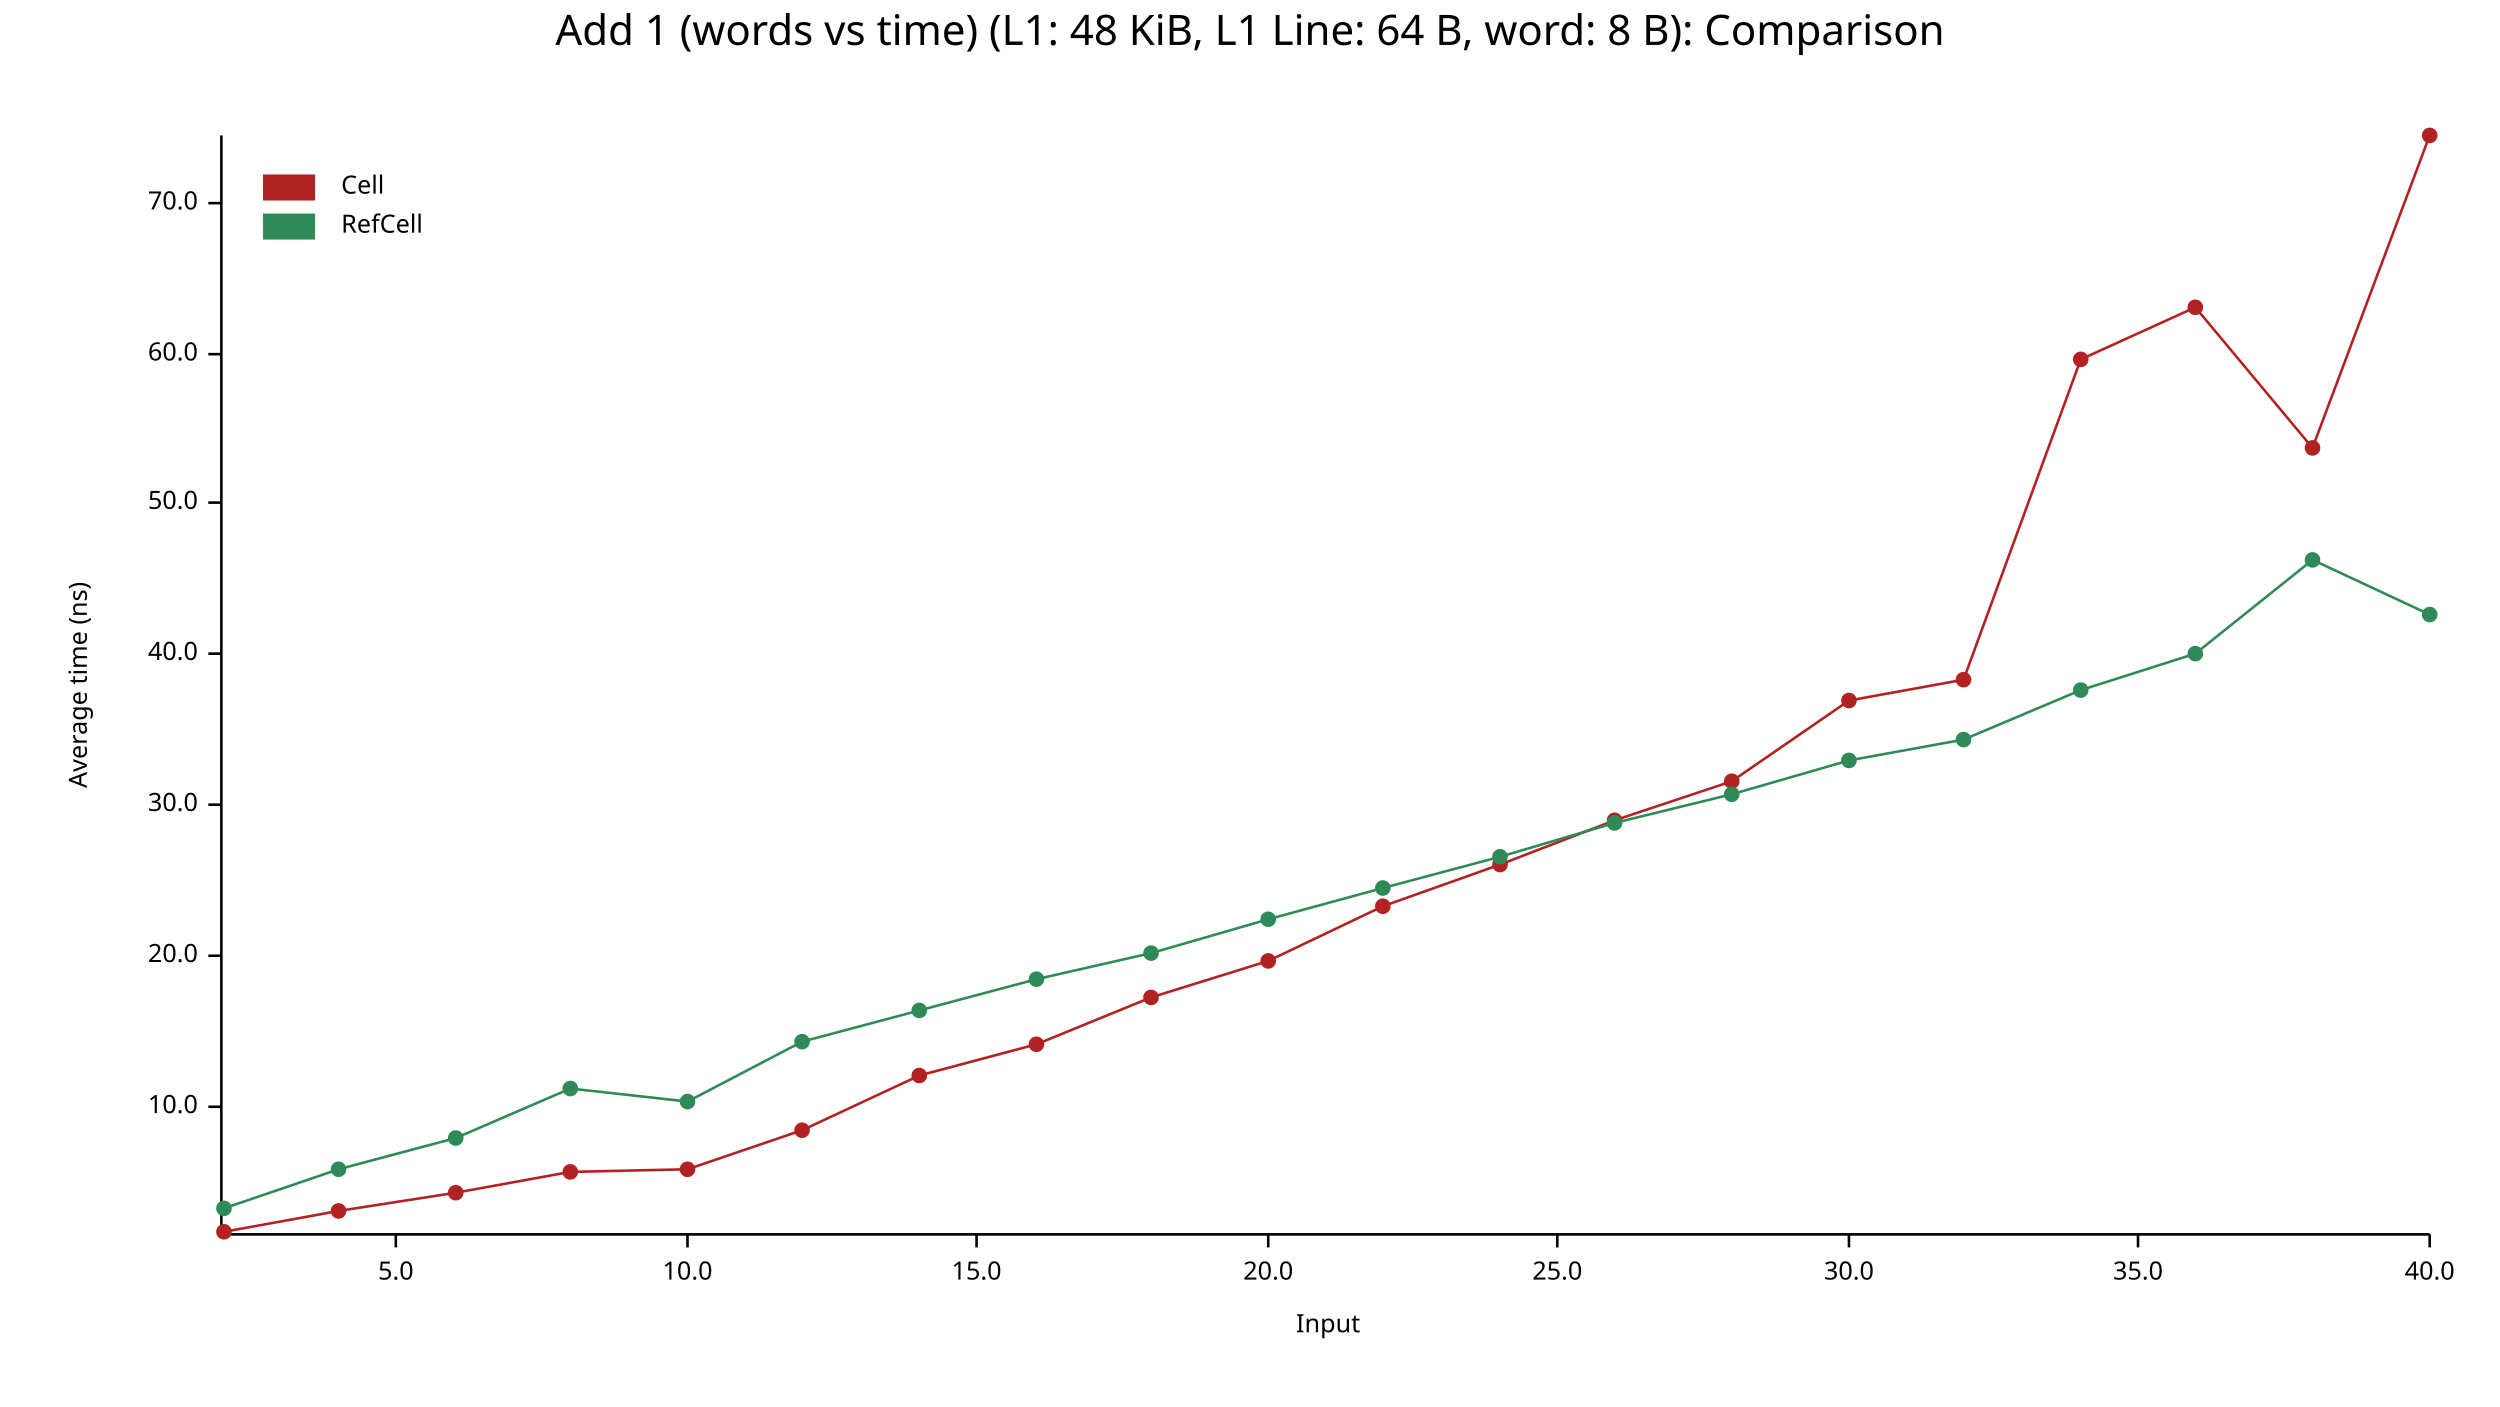
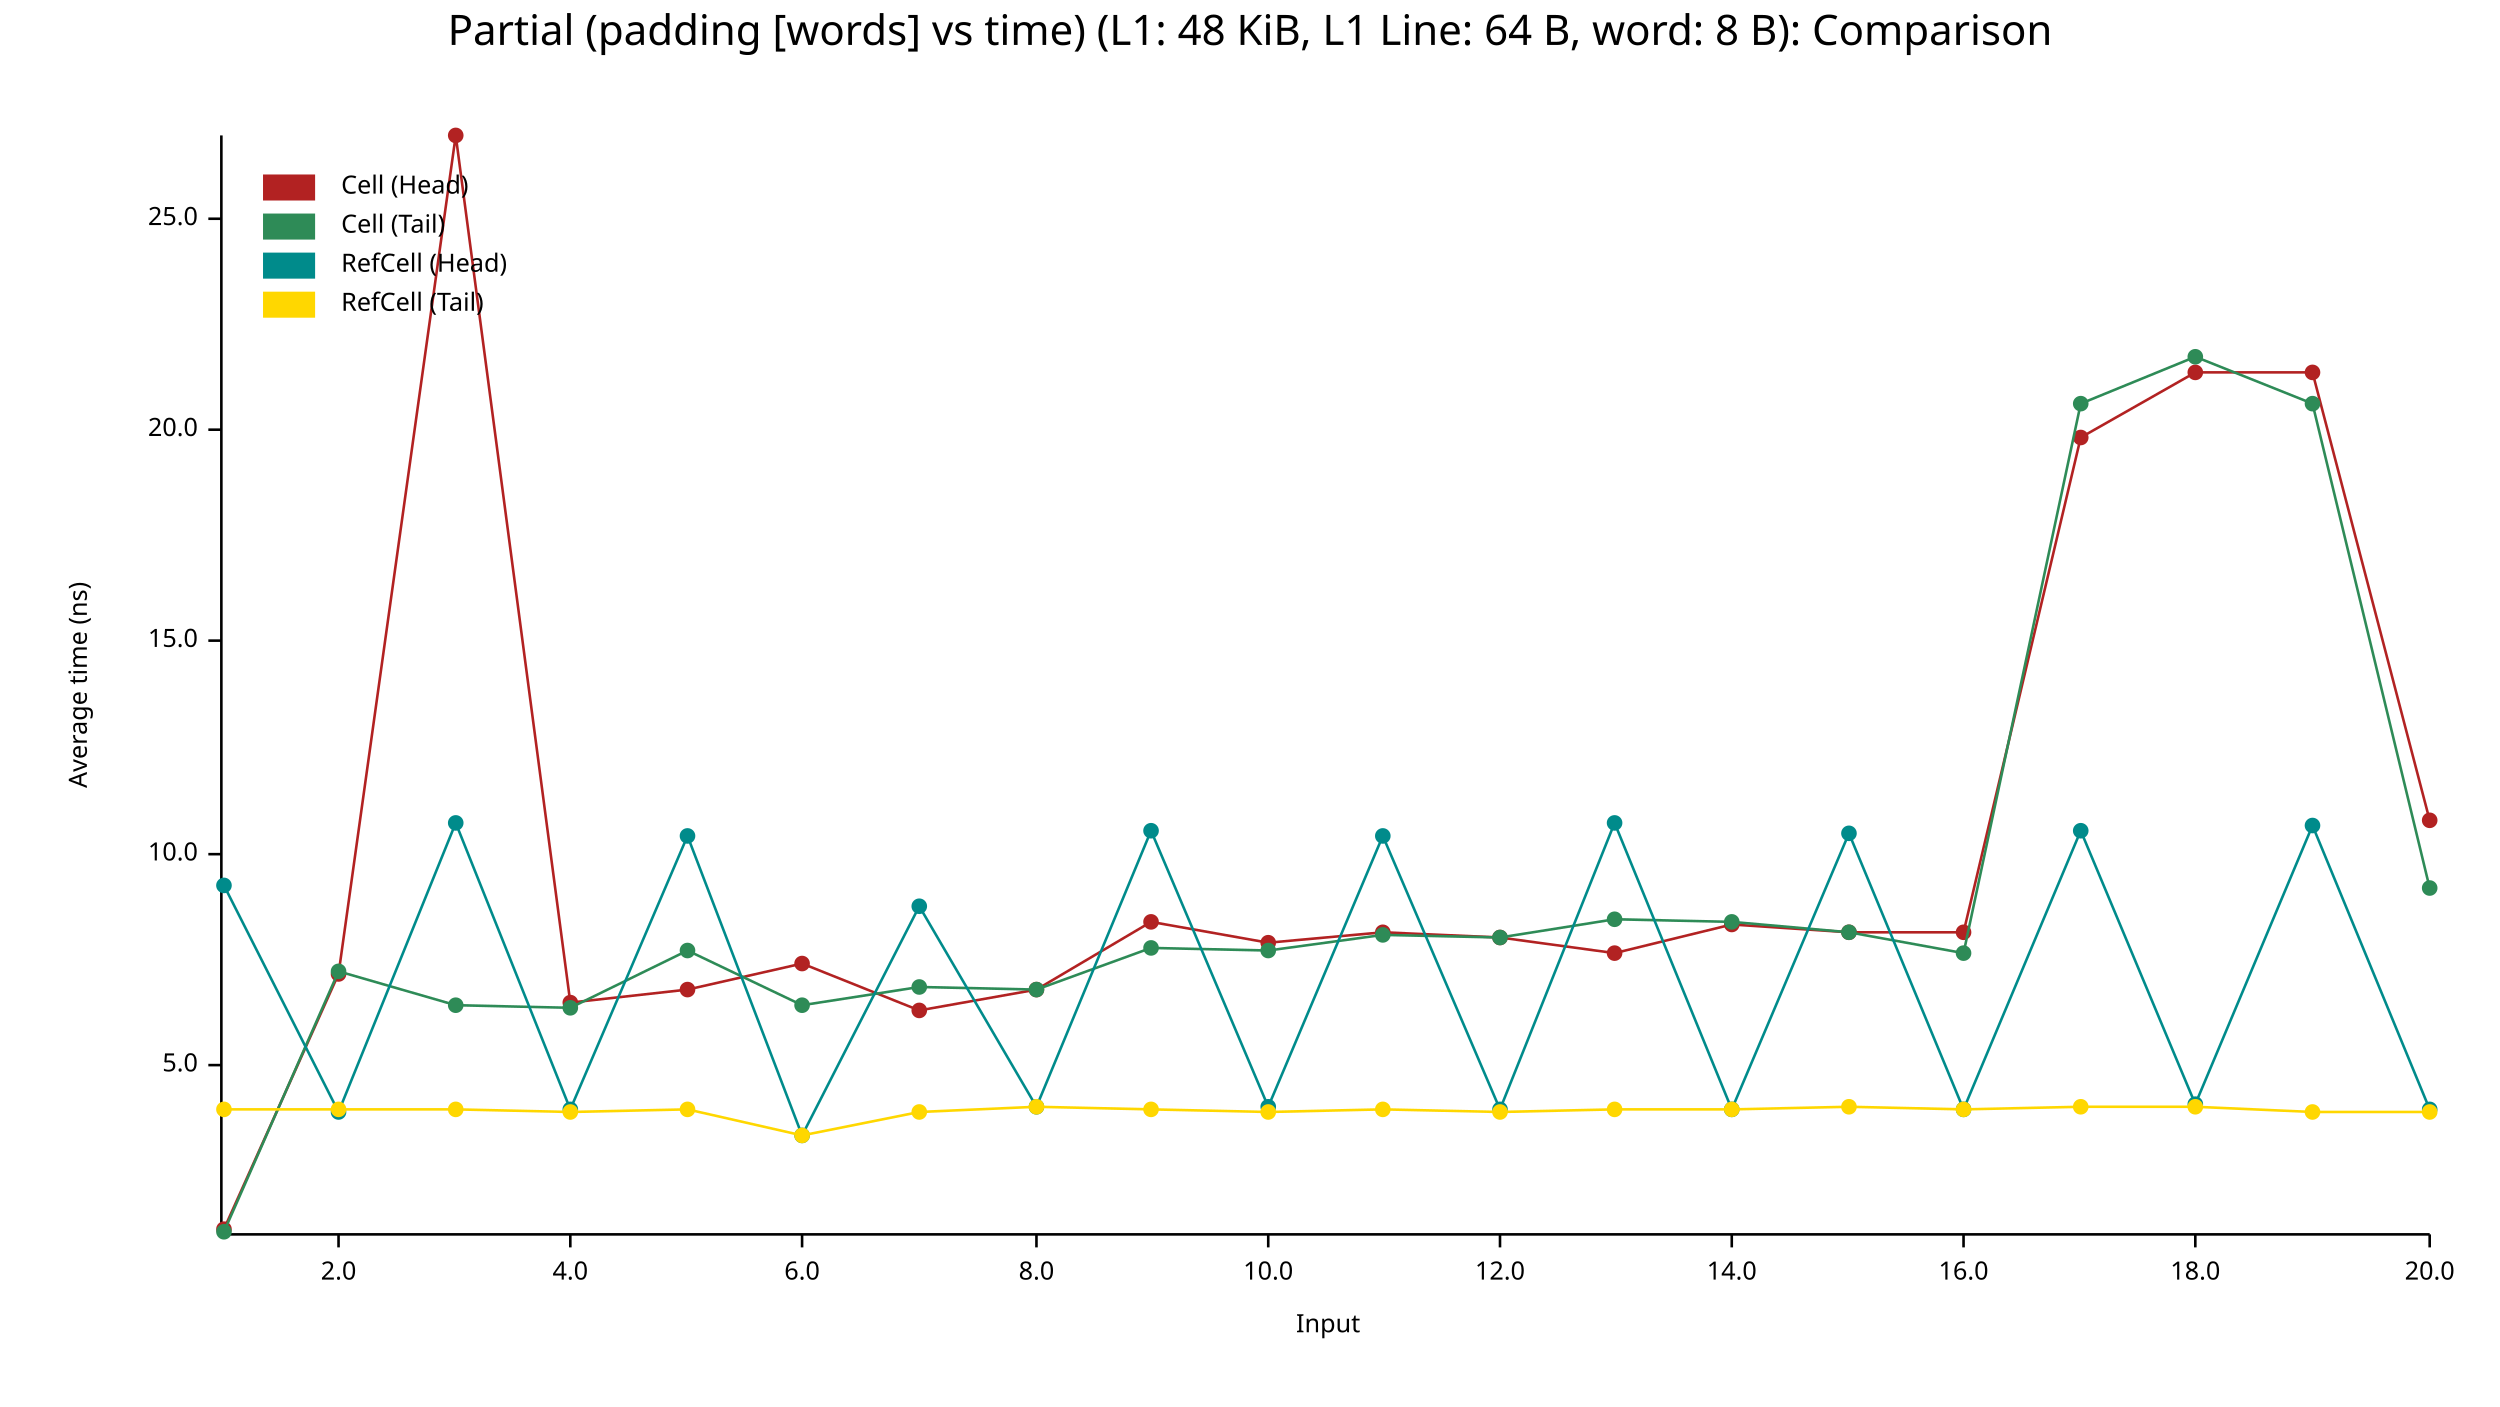
<svg xmlns="http://www.w3.org/2000/svg" width="960" height="540" viewBox="0 0 960 540">
  <text x="480" y="5" dy="0.76em" text-anchor="middle" font-family="sans-serif" font-size="16.129" opacity="1" fill="#000000">
- Add 1 (words vs time) (L1: 48 KiB, L1 Line: 64 B, word: 8 B): Comparison
+ Partial (padding [words] vs time) (L1: 48 KiB, L1 Line: 64 B, word: 8 B): Comparison
</text>
  <text x="26" y="263" dy="0.76em" text-anchor="middle" font-family="sans-serif" font-size="9.677" opacity="1" fill="#000000" transform="rotate(270, 26, 263)">
Average time (ns)
</text>
  <text x="510" y="514" dy="-0.5ex" text-anchor="middle" font-family="sans-serif" font-size="9.677" opacity="1" fill="#000000">
Input
</text>
  <polyline fill="none" opacity="1" stroke="#000000" stroke-width="1" points="85,52 85,473 " />
-   <text x="76" y="425" dy="0.5ex" text-anchor="end" font-family="sans-serif" font-size="9.677" opacity="1" fill="#000000">
+   <text x="76" y="409" dy="0.5ex" text-anchor="end" font-family="sans-serif" font-size="9.677" opacity="1" fill="#000000">
+ 5.0
+ </text>
+   <polyline fill="none" opacity="1" stroke="#000000" stroke-width="1" points="80,409 85,409 " />
+   <text x="76" y="328" dy="0.5ex" text-anchor="end" font-family="sans-serif" font-size="9.677" opacity="1" fill="#000000">
10.0
</text>
-   <polyline fill="none" opacity="1" stroke="#000000" stroke-width="1" points="80,425 85,425 " />
-   <text x="76" y="367" dy="0.5ex" text-anchor="end" font-family="sans-serif" font-size="9.677" opacity="1" fill="#000000">
+   <polyline fill="none" opacity="1" stroke="#000000" stroke-width="1" points="80,328 85,328 " />
+   <text x="76" y="246" dy="0.5ex" text-anchor="end" font-family="sans-serif" font-size="9.677" opacity="1" fill="#000000">
+ 15.0
+ </text>
+   <polyline fill="none" opacity="1" stroke="#000000" stroke-width="1" points="80,246 85,246 " />
+   <text x="76" y="165" dy="0.5ex" text-anchor="end" font-family="sans-serif" font-size="9.677" opacity="1" fill="#000000">
20.0
</text>
-   <polyline fill="none" opacity="1" stroke="#000000" stroke-width="1" points="80,367 85,367 " />
-   <text x="76" y="309" dy="0.5ex" text-anchor="end" font-family="sans-serif" font-size="9.677" opacity="1" fill="#000000">
- 30.0
+   <polyline fill="none" opacity="1" stroke="#000000" stroke-width="1" points="80,165 85,165 " />
+   <text x="76" y="84" dy="0.5ex" text-anchor="end" font-family="sans-serif" font-size="9.677" opacity="1" fill="#000000">
+ 25.0
</text>
-   <polyline fill="none" opacity="1" stroke="#000000" stroke-width="1" points="80,309 85,309 " />
-   <text x="76" y="251" dy="0.5ex" text-anchor="end" font-family="sans-serif" font-size="9.677" opacity="1" fill="#000000">
- 40.0
+   <polyline fill="none" opacity="1" stroke="#000000" stroke-width="1" points="80,84 85,84 " />
+   <polyline fill="none" opacity="1" stroke="#000000" stroke-width="1" points="86,474 933,474 " />
+   <text x="130" y="484" dy="0.76em" text-anchor="middle" font-family="sans-serif" font-size="9.677" opacity="1" fill="#000000">
+ 2.0
</text>
-   <polyline fill="none" opacity="1" stroke="#000000" stroke-width="1" points="80,251 85,251 " />
-   <text x="76" y="193" dy="0.5ex" text-anchor="end" font-family="sans-serif" font-size="9.677" opacity="1" fill="#000000">
- 50.0
+   <polyline fill="none" opacity="1" stroke="#000000" stroke-width="1" points="130,474 130,479 " />
+   <text x="219" y="484" dy="0.76em" text-anchor="middle" font-family="sans-serif" font-size="9.677" opacity="1" fill="#000000">
+ 4.0
</text>
-   <polyline fill="none" opacity="1" stroke="#000000" stroke-width="1" points="80,193 85,193 " />
-   <text x="76" y="136" dy="0.5ex" text-anchor="end" font-family="sans-serif" font-size="9.677" opacity="1" fill="#000000">
- 60.0
+   <polyline fill="none" opacity="1" stroke="#000000" stroke-width="1" points="219,474 219,479 " />
+   <text x="308" y="484" dy="0.76em" text-anchor="middle" font-family="sans-serif" font-size="9.677" opacity="1" fill="#000000">
+ 6.0
</text>
-   <polyline fill="none" opacity="1" stroke="#000000" stroke-width="1" points="80,136 85,136 " />
-   <text x="76" y="78" dy="0.5ex" text-anchor="end" font-family="sans-serif" font-size="9.677" opacity="1" fill="#000000">
- 70.0
+   <polyline fill="none" opacity="1" stroke="#000000" stroke-width="1" points="308,474 308,479 " />
+   <text x="398" y="484" dy="0.76em" text-anchor="middle" font-family="sans-serif" font-size="9.677" opacity="1" fill="#000000">
+ 8.0
</text>
-   <polyline fill="none" opacity="1" stroke="#000000" stroke-width="1" points="80,78 85,78 " />
-   <polyline fill="none" opacity="1" stroke="#000000" stroke-width="1" points="86,474 933,474 " />
-   <text x="152" y="484" dy="0.76em" text-anchor="middle" font-family="sans-serif" font-size="9.677" opacity="1" fill="#000000">
- 5.0
- </text>
-   <polyline fill="none" opacity="1" stroke="#000000" stroke-width="1" points="152,474 152,479 " />
-   <text x="264" y="484" dy="0.76em" text-anchor="middle" font-family="sans-serif" font-size="9.677" opacity="1" fill="#000000">
+   <polyline fill="none" opacity="1" stroke="#000000" stroke-width="1" points="398,474 398,479 " />
+   <text x="487" y="484" dy="0.76em" text-anchor="middle" font-family="sans-serif" font-size="9.677" opacity="1" fill="#000000">
10.0
</text>
-   <polyline fill="none" opacity="1" stroke="#000000" stroke-width="1" points="264,474 264,479 " />
-   <text x="375" y="484" dy="0.76em" text-anchor="middle" font-family="sans-serif" font-size="9.677" opacity="1" fill="#000000">
- 15.0
+   <polyline fill="none" opacity="1" stroke="#000000" stroke-width="1" points="487,474 487,479 " />
+   <text x="576" y="484" dy="0.76em" text-anchor="middle" font-family="sans-serif" font-size="9.677" opacity="1" fill="#000000">
+ 12.0
</text>
-   <polyline fill="none" opacity="1" stroke="#000000" stroke-width="1" points="375,474 375,479 " />
-   <text x="487" y="484" dy="0.76em" text-anchor="middle" font-family="sans-serif" font-size="9.677" opacity="1" fill="#000000">
+   <polyline fill="none" opacity="1" stroke="#000000" stroke-width="1" points="576,474 576,479 " />
+   <text x="665" y="484" dy="0.76em" text-anchor="middle" font-family="sans-serif" font-size="9.677" opacity="1" fill="#000000">
+ 14.0
+ </text>
+   <polyline fill="none" opacity="1" stroke="#000000" stroke-width="1" points="665,474 665,479 " />
+   <text x="754" y="484" dy="0.76em" text-anchor="middle" font-family="sans-serif" font-size="9.677" opacity="1" fill="#000000">
+ 16.0
+ </text>
+   <polyline fill="none" opacity="1" stroke="#000000" stroke-width="1" points="754,474 754,479 " />
+   <text x="843" y="484" dy="0.76em" text-anchor="middle" font-family="sans-serif" font-size="9.677" opacity="1" fill="#000000">
+ 18.0
+ </text>
+   <polyline fill="none" opacity="1" stroke="#000000" stroke-width="1" points="843,474 843,479 " />
+   <text x="933" y="484" dy="0.76em" text-anchor="middle" font-family="sans-serif" font-size="9.677" opacity="1" fill="#000000">
20.0
</text>
-   <polyline fill="none" opacity="1" stroke="#000000" stroke-width="1" points="487,474 487,479 " />
-   <text x="598" y="484" dy="0.76em" text-anchor="middle" font-family="sans-serif" font-size="9.677" opacity="1" fill="#000000">
- 25.0
- </text>
-   <polyline fill="none" opacity="1" stroke="#000000" stroke-width="1" points="598,474 598,479 " />
-   <text x="710" y="484" dy="0.76em" text-anchor="middle" font-family="sans-serif" font-size="9.677" opacity="1" fill="#000000">
- 30.0
- </text>
-   <polyline fill="none" opacity="1" stroke="#000000" stroke-width="1" points="710,474 710,479 " />
-   <text x="821" y="484" dy="0.76em" text-anchor="middle" font-family="sans-serif" font-size="9.677" opacity="1" fill="#000000">
- 35.0
- </text>
-   <polyline fill="none" opacity="1" stroke="#000000" stroke-width="1" points="821,474 821,479 " />
-   <text x="933" y="484" dy="0.76em" text-anchor="middle" font-family="sans-serif" font-size="9.677" opacity="1" fill="#000000">
- 40.0
- </text>
  <polyline fill="none" opacity="1" stroke="#000000" stroke-width="1" points="933,474 933,479 " />
-   <circle cx="86" cy="473" r="3" opacity="1" fill="#B22222" stroke="none" stroke-width="1" />
-   <circle cx="130" cy="465" r="3" opacity="1" fill="#B22222" stroke="none" stroke-width="1" />
-   <circle cx="175" cy="458" r="3" opacity="1" fill="#B22222" stroke="none" stroke-width="1" />
-   <circle cx="219" cy="450" r="3" opacity="1" fill="#B22222" stroke="none" stroke-width="1" />
-   <circle cx="264" cy="449" r="3" opacity="1" fill="#B22222" stroke="none" stroke-width="1" />
-   <circle cx="308" cy="434" r="3" opacity="1" fill="#B22222" stroke="none" stroke-width="1" />
-   <circle cx="353" cy="413" r="3" opacity="1" fill="#B22222" stroke="none" stroke-width="1" />
-   <circle cx="398" cy="401" r="3" opacity="1" fill="#B22222" stroke="none" stroke-width="1" />
-   <circle cx="442" cy="383" r="3" opacity="1" fill="#B22222" stroke="none" stroke-width="1" />
-   <circle cx="487" cy="369" r="3" opacity="1" fill="#B22222" stroke="none" stroke-width="1" />
-   <circle cx="531" cy="348" r="3" opacity="1" fill="#B22222" stroke="none" stroke-width="1" />
-   <circle cx="576" cy="332" r="3" opacity="1" fill="#B22222" stroke="none" stroke-width="1" />
-   <circle cx="620" cy="315" r="3" opacity="1" fill="#B22222" stroke="none" stroke-width="1" />
-   <circle cx="665" cy="300" r="3" opacity="1" fill="#B22222" stroke="none" stroke-width="1" />
-   <circle cx="710" cy="269" r="3" opacity="1" fill="#B22222" stroke="none" stroke-width="1" />
-   <circle cx="754" cy="261" r="3" opacity="1" fill="#B22222" stroke="none" stroke-width="1" />
-   <circle cx="799" cy="138" r="3" opacity="1" fill="#B22222" stroke="none" stroke-width="1" />
-   <circle cx="843" cy="118" r="3" opacity="1" fill="#B22222" stroke="none" stroke-width="1" />
-   <circle cx="888" cy="172" r="3" opacity="1" fill="#B22222" stroke="none" stroke-width="1" />
-   <circle cx="933" cy="52" r="3" opacity="1" fill="#B22222" stroke="none" stroke-width="1" />
-   <polyline fill="none" opacity="1" stroke="#B22222" stroke-width="1" points="86,473 130,465 175,458 219,450 264,449 308,434 353,413 398,401 442,383 487,369 531,348 576,332 620,315 665,300 710,269 754,261 799,138 843,118 888,172 933,52 " />
-   <circle cx="86" cy="464" r="3" opacity="1" fill="#2E8B57" stroke="none" stroke-width="1" />
-   <circle cx="130" cy="449" r="3" opacity="1" fill="#2E8B57" stroke="none" stroke-width="1" />
-   <circle cx="175" cy="437" r="3" opacity="1" fill="#2E8B57" stroke="none" stroke-width="1" />
-   <circle cx="219" cy="418" r="3" opacity="1" fill="#2E8B57" stroke="none" stroke-width="1" />
-   <circle cx="264" cy="423" r="3" opacity="1" fill="#2E8B57" stroke="none" stroke-width="1" />
-   <circle cx="308" cy="400" r="3" opacity="1" fill="#2E8B57" stroke="none" stroke-width="1" />
-   <circle cx="353" cy="388" r="3" opacity="1" fill="#2E8B57" stroke="none" stroke-width="1" />
-   <circle cx="398" cy="376" r="3" opacity="1" fill="#2E8B57" stroke="none" stroke-width="1" />
-   <circle cx="442" cy="366" r="3" opacity="1" fill="#2E8B57" stroke="none" stroke-width="1" />
-   <circle cx="487" cy="353" r="3" opacity="1" fill="#2E8B57" stroke="none" stroke-width="1" />
-   <circle cx="531" cy="341" r="3" opacity="1" fill="#2E8B57" stroke="none" stroke-width="1" />
-   <circle cx="576" cy="329" r="3" opacity="1" fill="#2E8B57" stroke="none" stroke-width="1" />
-   <circle cx="620" cy="316" r="3" opacity="1" fill="#2E8B57" stroke="none" stroke-width="1" />
-   <circle cx="665" cy="305" r="3" opacity="1" fill="#2E8B57" stroke="none" stroke-width="1" />
-   <circle cx="710" cy="292" r="3" opacity="1" fill="#2E8B57" stroke="none" stroke-width="1" />
-   <circle cx="754" cy="284" r="3" opacity="1" fill="#2E8B57" stroke="none" stroke-width="1" />
-   <circle cx="799" cy="265" r="3" opacity="1" fill="#2E8B57" stroke="none" stroke-width="1" />
-   <circle cx="843" cy="251" r="3" opacity="1" fill="#2E8B57" stroke="none" stroke-width="1" />
-   <circle cx="888" cy="215" r="3" opacity="1" fill="#2E8B57" stroke="none" stroke-width="1" />
-   <circle cx="933" cy="236" r="3" opacity="1" fill="#2E8B57" stroke="none" stroke-width="1" />
-   <polyline fill="none" opacity="1" stroke="#2E8B57" stroke-width="1" points="86,464 130,449 175,437 219,418 264,423 308,400 353,388 398,376 442,366 487,353 531,341 576,329 620,316 665,305 710,292 754,284 799,265 843,251 888,215 933,236 " />
+   <circle cx="86" cy="472" r="3" opacity="1" fill="#B22222" stroke="none" stroke-width="1" />
+   <circle cx="130" cy="374" r="3" opacity="1" fill="#B22222" stroke="none" stroke-width="1" />
+   <circle cx="175" cy="52" r="3" opacity="1" fill="#B22222" stroke="none" stroke-width="1" />
+   <circle cx="219" cy="385" r="3" opacity="1" fill="#B22222" stroke="none" stroke-width="1" />
+   <circle cx="264" cy="380" r="3" opacity="1" fill="#B22222" stroke="none" stroke-width="1" />
+   <circle cx="308" cy="370" r="3" opacity="1" fill="#B22222" stroke="none" stroke-width="1" />
+   <circle cx="353" cy="388" r="3" opacity="1" fill="#B22222" stroke="none" stroke-width="1" />
+   <circle cx="398" cy="380" r="3" opacity="1" fill="#B22222" stroke="none" stroke-width="1" />
+   <circle cx="442" cy="354" r="3" opacity="1" fill="#B22222" stroke="none" stroke-width="1" />
+   <circle cx="487" cy="362" r="3" opacity="1" fill="#B22222" stroke="none" stroke-width="1" />
+   <circle cx="531" cy="358" r="3" opacity="1" fill="#B22222" stroke="none" stroke-width="1" />
+   <circle cx="576" cy="360" r="3" opacity="1" fill="#B22222" stroke="none" stroke-width="1" />
+   <circle cx="620" cy="366" r="3" opacity="1" fill="#B22222" stroke="none" stroke-width="1" />
+   <circle cx="665" cy="355" r="3" opacity="1" fill="#B22222" stroke="none" stroke-width="1" />
+   <circle cx="710" cy="358" r="3" opacity="1" fill="#B22222" stroke="none" stroke-width="1" />
+   <circle cx="754" cy="358" r="3" opacity="1" fill="#B22222" stroke="none" stroke-width="1" />
+   <circle cx="799" cy="168" r="3" opacity="1" fill="#B22222" stroke="none" stroke-width="1" />
+   <circle cx="843" cy="143" r="3" opacity="1" fill="#B22222" stroke="none" stroke-width="1" />
+   <circle cx="888" cy="143" r="3" opacity="1" fill="#B22222" stroke="none" stroke-width="1" />
+   <circle cx="933" cy="315" r="3" opacity="1" fill="#B22222" stroke="none" stroke-width="1" />
+   <polyline fill="none" opacity="1" stroke="#B22222" stroke-width="1" points="86,472 130,374 175,52 219,385 264,380 308,370 353,388 398,380 442,354 487,362 531,358 576,360 620,366 665,355 710,358 754,358 799,168 843,143 888,143 933,315 " />
+   <circle cx="86" cy="473" r="3" opacity="1" fill="#2E8B57" stroke="none" stroke-width="1" />
+   <circle cx="130" cy="373" r="3" opacity="1" fill="#2E8B57" stroke="none" stroke-width="1" />
+   <circle cx="175" cy="386" r="3" opacity="1" fill="#2E8B57" stroke="none" stroke-width="1" />
+   <circle cx="219" cy="387" r="3" opacity="1" fill="#2E8B57" stroke="none" stroke-width="1" />
+   <circle cx="264" cy="365" r="3" opacity="1" fill="#2E8B57" stroke="none" stroke-width="1" />
+   <circle cx="308" cy="386" r="3" opacity="1" fill="#2E8B57" stroke="none" stroke-width="1" />
+   <circle cx="353" cy="379" r="3" opacity="1" fill="#2E8B57" stroke="none" stroke-width="1" />
+   <circle cx="398" cy="380" r="3" opacity="1" fill="#2E8B57" stroke="none" stroke-width="1" />
+   <circle cx="442" cy="364" r="3" opacity="1" fill="#2E8B57" stroke="none" stroke-width="1" />
+   <circle cx="487" cy="365" r="3" opacity="1" fill="#2E8B57" stroke="none" stroke-width="1" />
+   <circle cx="531" cy="359" r="3" opacity="1" fill="#2E8B57" stroke="none" stroke-width="1" />
+   <circle cx="576" cy="360" r="3" opacity="1" fill="#2E8B57" stroke="none" stroke-width="1" />
+   <circle cx="620" cy="353" r="3" opacity="1" fill="#2E8B57" stroke="none" stroke-width="1" />
+   <circle cx="665" cy="354" r="3" opacity="1" fill="#2E8B57" stroke="none" stroke-width="1" />
+   <circle cx="710" cy="358" r="3" opacity="1" fill="#2E8B57" stroke="none" stroke-width="1" />
+   <circle cx="754" cy="366" r="3" opacity="1" fill="#2E8B57" stroke="none" stroke-width="1" />
+   <circle cx="799" cy="155" r="3" opacity="1" fill="#2E8B57" stroke="none" stroke-width="1" />
+   <circle cx="843" cy="137" r="3" opacity="1" fill="#2E8B57" stroke="none" stroke-width="1" />
+   <circle cx="888" cy="155" r="3" opacity="1" fill="#2E8B57" stroke="none" stroke-width="1" />
+   <circle cx="933" cy="341" r="3" opacity="1" fill="#2E8B57" stroke="none" stroke-width="1" />
+   <polyline fill="none" opacity="1" stroke="#2E8B57" stroke-width="1" points="86,473 130,373 175,386 219,387 264,365 308,386 353,379 398,380 442,364 487,365 531,359 576,360 620,353 665,354 710,358 754,366 799,155 843,137 888,155 933,341 " />
+   <circle cx="86" cy="340" r="3" opacity="1" fill="#008B8B" stroke="none" stroke-width="1" />
+   <circle cx="130" cy="427" r="3" opacity="1" fill="#008B8B" stroke="none" stroke-width="1" />
+   <circle cx="175" cy="316" r="3" opacity="1" fill="#008B8B" stroke="none" stroke-width="1" />
+   <circle cx="219" cy="426" r="3" opacity="1" fill="#008B8B" stroke="none" stroke-width="1" />
+   <circle cx="264" cy="321" r="3" opacity="1" fill="#008B8B" stroke="none" stroke-width="1" />
+   <circle cx="308" cy="436" r="3" opacity="1" fill="#008B8B" stroke="none" stroke-width="1" />
+   <circle cx="353" cy="348" r="3" opacity="1" fill="#008B8B" stroke="none" stroke-width="1" />
+   <circle cx="398" cy="425" r="3" opacity="1" fill="#008B8B" stroke="none" stroke-width="1" />
+   <circle cx="442" cy="319" r="3" opacity="1" fill="#008B8B" stroke="none" stroke-width="1" />
+   <circle cx="487" cy="425" r="3" opacity="1" fill="#008B8B" stroke="none" stroke-width="1" />
+   <circle cx="531" cy="321" r="3" opacity="1" fill="#008B8B" stroke="none" stroke-width="1" />
+   <circle cx="576" cy="426" r="3" opacity="1" fill="#008B8B" stroke="none" stroke-width="1" />
+   <circle cx="620" cy="316" r="3" opacity="1" fill="#008B8B" stroke="none" stroke-width="1" />
+   <circle cx="665" cy="426" r="3" opacity="1" fill="#008B8B" stroke="none" stroke-width="1" />
+   <circle cx="710" cy="320" r="3" opacity="1" fill="#008B8B" stroke="none" stroke-width="1" />
+   <circle cx="754" cy="426" r="3" opacity="1" fill="#008B8B" stroke="none" stroke-width="1" />
+   <circle cx="799" cy="319" r="3" opacity="1" fill="#008B8B" stroke="none" stroke-width="1" />
+   <circle cx="843" cy="424" r="3" opacity="1" fill="#008B8B" stroke="none" stroke-width="1" />
+   <circle cx="888" cy="317" r="3" opacity="1" fill="#008B8B" stroke="none" stroke-width="1" />
+   <circle cx="933" cy="426" r="3" opacity="1" fill="#008B8B" stroke="none" stroke-width="1" />
+   <polyline fill="none" opacity="1" stroke="#008B8B" stroke-width="1" points="86,340 130,427 175,316 219,426 264,321 308,436 353,348 398,425 442,319 487,425 531,321 576,426 620,316 665,426 710,320 754,426 799,319 843,424 888,317 933,426 " />
+   <circle cx="86" cy="426" r="3" opacity="1" fill="#FFD700" stroke="none" stroke-width="1" />
+   <circle cx="130" cy="426" r="3" opacity="1" fill="#FFD700" stroke="none" stroke-width="1" />
+   <circle cx="175" cy="426" r="3" opacity="1" fill="#FFD700" stroke="none" stroke-width="1" />
+   <circle cx="219" cy="427" r="3" opacity="1" fill="#FFD700" stroke="none" stroke-width="1" />
+   <circle cx="264" cy="426" r="3" opacity="1" fill="#FFD700" stroke="none" stroke-width="1" />
+   <circle cx="308" cy="436" r="3" opacity="1" fill="#FFD700" stroke="none" stroke-width="1" />
+   <circle cx="353" cy="427" r="3" opacity="1" fill="#FFD700" stroke="none" stroke-width="1" />
+   <circle cx="398" cy="425" r="3" opacity="1" fill="#FFD700" stroke="none" stroke-width="1" />
+   <circle cx="442" cy="426" r="3" opacity="1" fill="#FFD700" stroke="none" stroke-width="1" />
+   <circle cx="487" cy="427" r="3" opacity="1" fill="#FFD700" stroke="none" stroke-width="1" />
+   <circle cx="531" cy="426" r="3" opacity="1" fill="#FFD700" stroke="none" stroke-width="1" />
+   <circle cx="576" cy="427" r="3" opacity="1" fill="#FFD700" stroke="none" stroke-width="1" />
+   <circle cx="620" cy="426" r="3" opacity="1" fill="#FFD700" stroke="none" stroke-width="1" />
+   <circle cx="665" cy="426" r="3" opacity="1" fill="#FFD700" stroke="none" stroke-width="1" />
+   <circle cx="710" cy="425" r="3" opacity="1" fill="#FFD700" stroke="none" stroke-width="1" />
+   <circle cx="754" cy="426" r="3" opacity="1" fill="#FFD700" stroke="none" stroke-width="1" />
+   <circle cx="799" cy="425" r="3" opacity="1" fill="#FFD700" stroke="none" stroke-width="1" />
+   <circle cx="843" cy="425" r="3" opacity="1" fill="#FFD700" stroke="none" stroke-width="1" />
+   <circle cx="888" cy="427" r="3" opacity="1" fill="#FFD700" stroke="none" stroke-width="1" />
+   <circle cx="933" cy="427" r="3" opacity="1" fill="#FFD700" stroke="none" stroke-width="1" />
+   <polyline fill="none" opacity="1" stroke="#FFD700" stroke-width="1" points="86,426 130,426 175,426 219,427 264,426 308,436 353,427 398,425 442,426 487,427 531,426 576,427 620,426 665,426 710,425 754,426 799,425 843,425 888,427 933,427 " />
  <text x="131" y="67" dy="0.76em" text-anchor="start" font-family="sans-serif" font-size="9.677" opacity="1" fill="#000000">
- Cell
+ Cell (Head)
</text>
  <text x="131" y="82" dy="0.76em" text-anchor="start" font-family="sans-serif" font-size="9.677" opacity="1" fill="#000000">
- RefCell
+ Cell (Tail)
+ </text>
+   <text x="131" y="97" dy="0.76em" text-anchor="start" font-family="sans-serif" font-size="9.677" opacity="1" fill="#000000">
+ RefCell (Head)
+ </text>
+   <text x="131" y="112" dy="0.76em" text-anchor="start" font-family="sans-serif" font-size="9.677" opacity="1" fill="#000000">
+ RefCell (Tail)
</text>
  <rect x="101" y="67" width="20" height="10" opacity="1" fill="#B22222" stroke="none" />
  <rect x="101" y="82" width="20" height="10" opacity="1" fill="#2E8B57" stroke="none" />
+   <rect x="101" y="97" width="20" height="10" opacity="1" fill="#008B8B" stroke="none" />
+   <rect x="101" y="112" width="20" height="10" opacity="1" fill="#FFD700" stroke="none" />
</svg>
